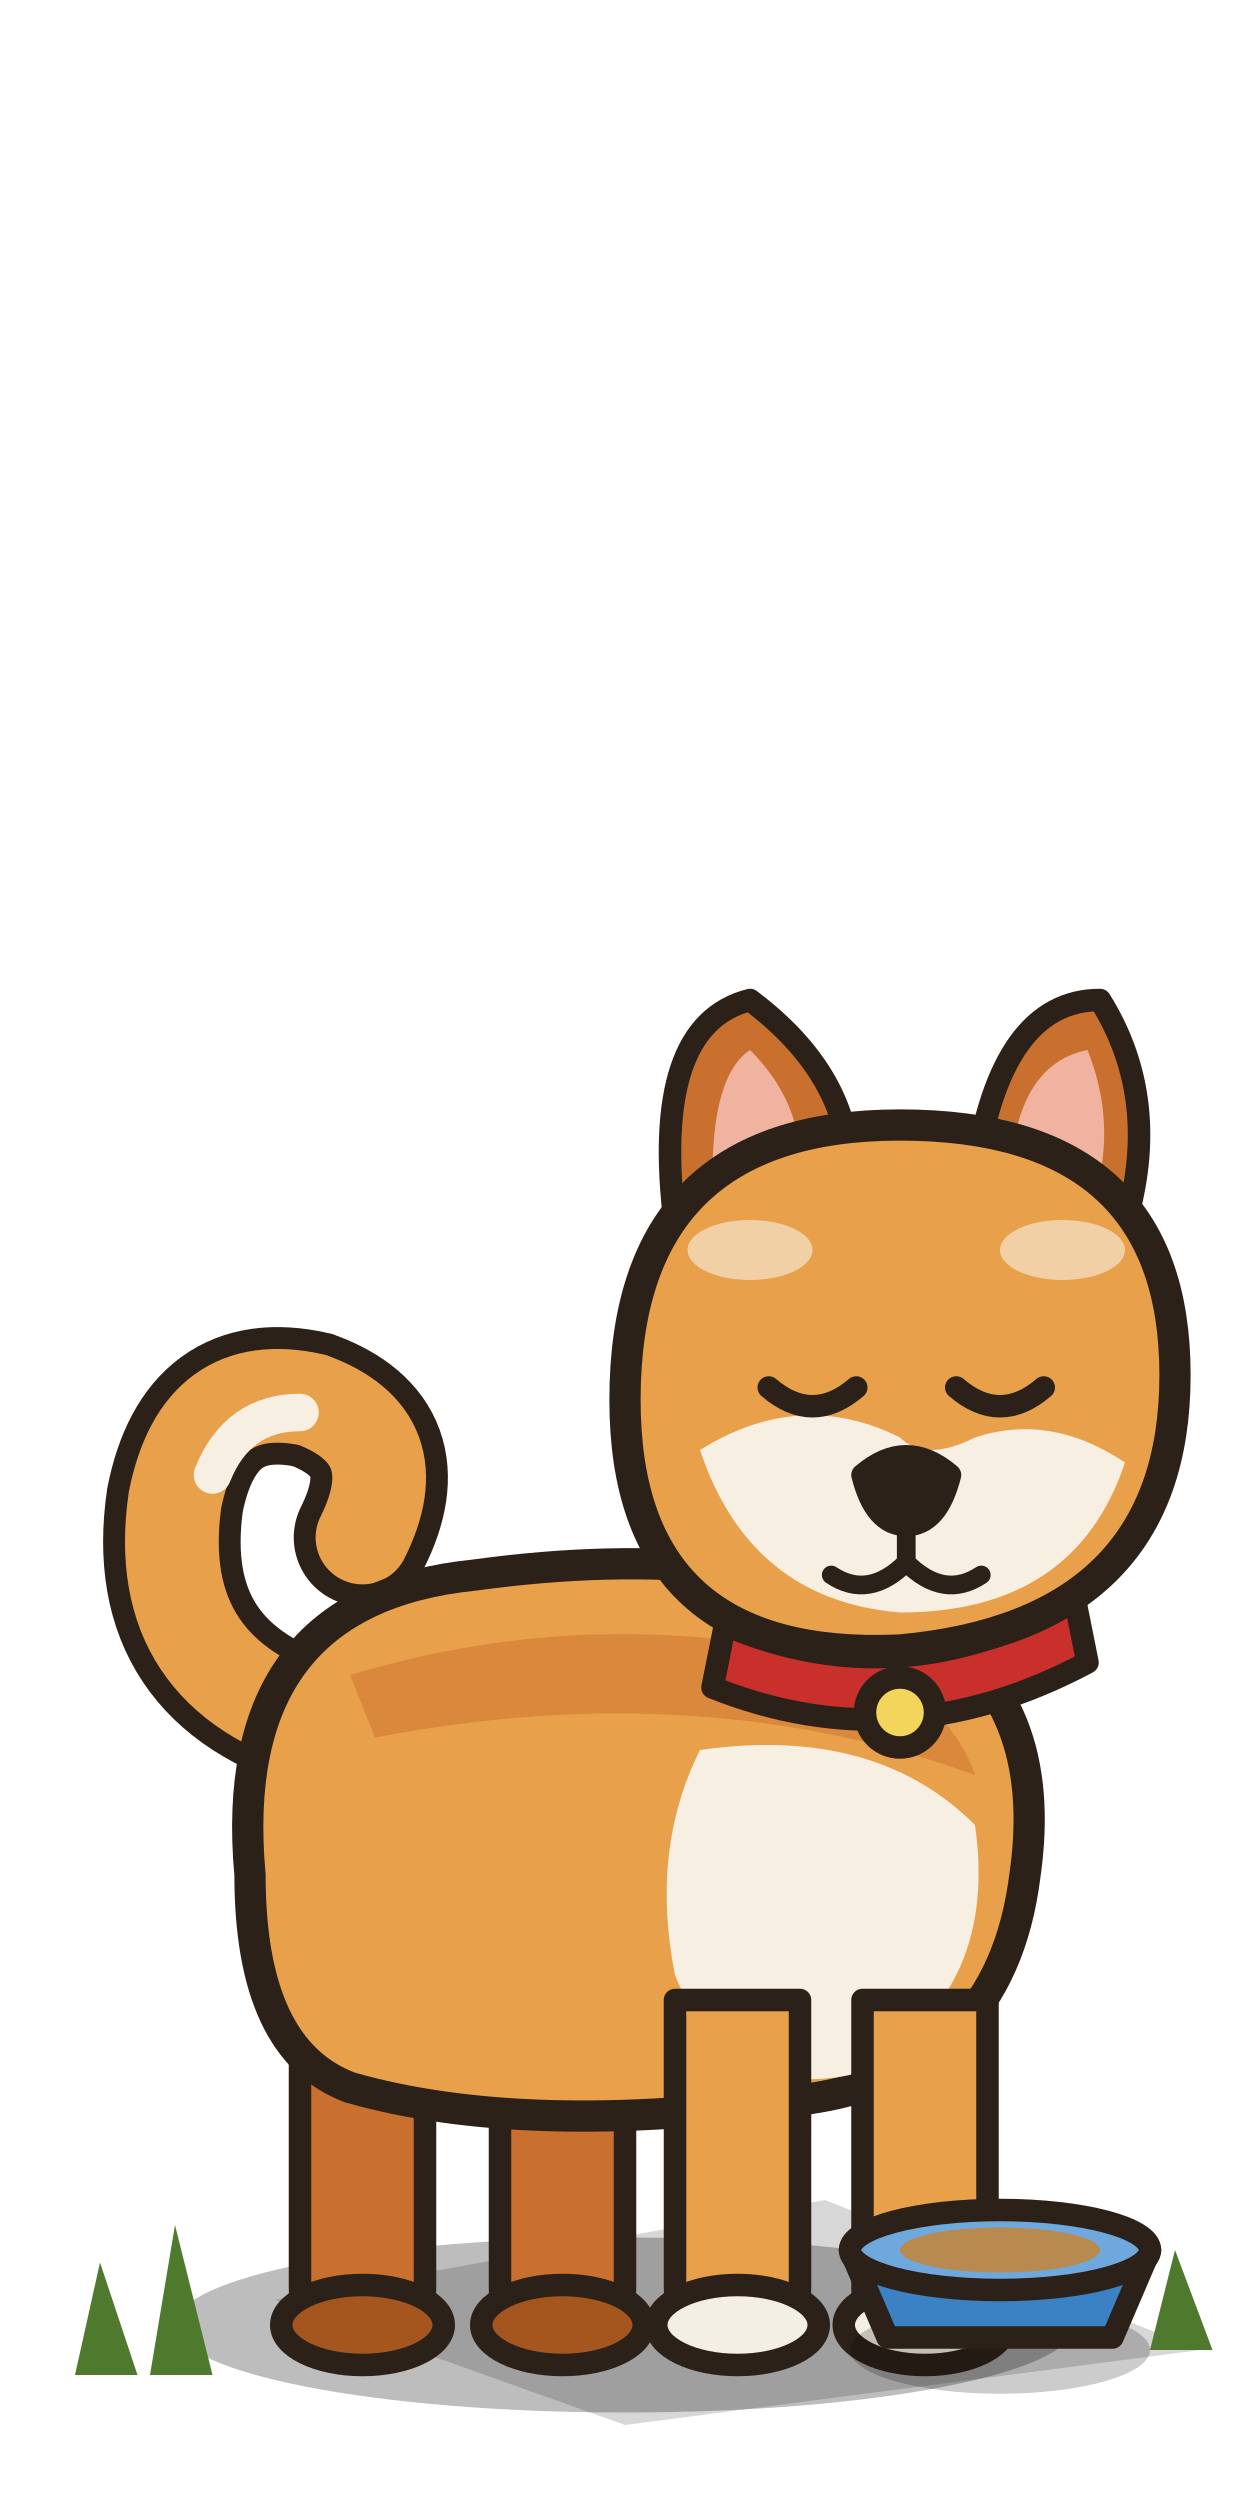
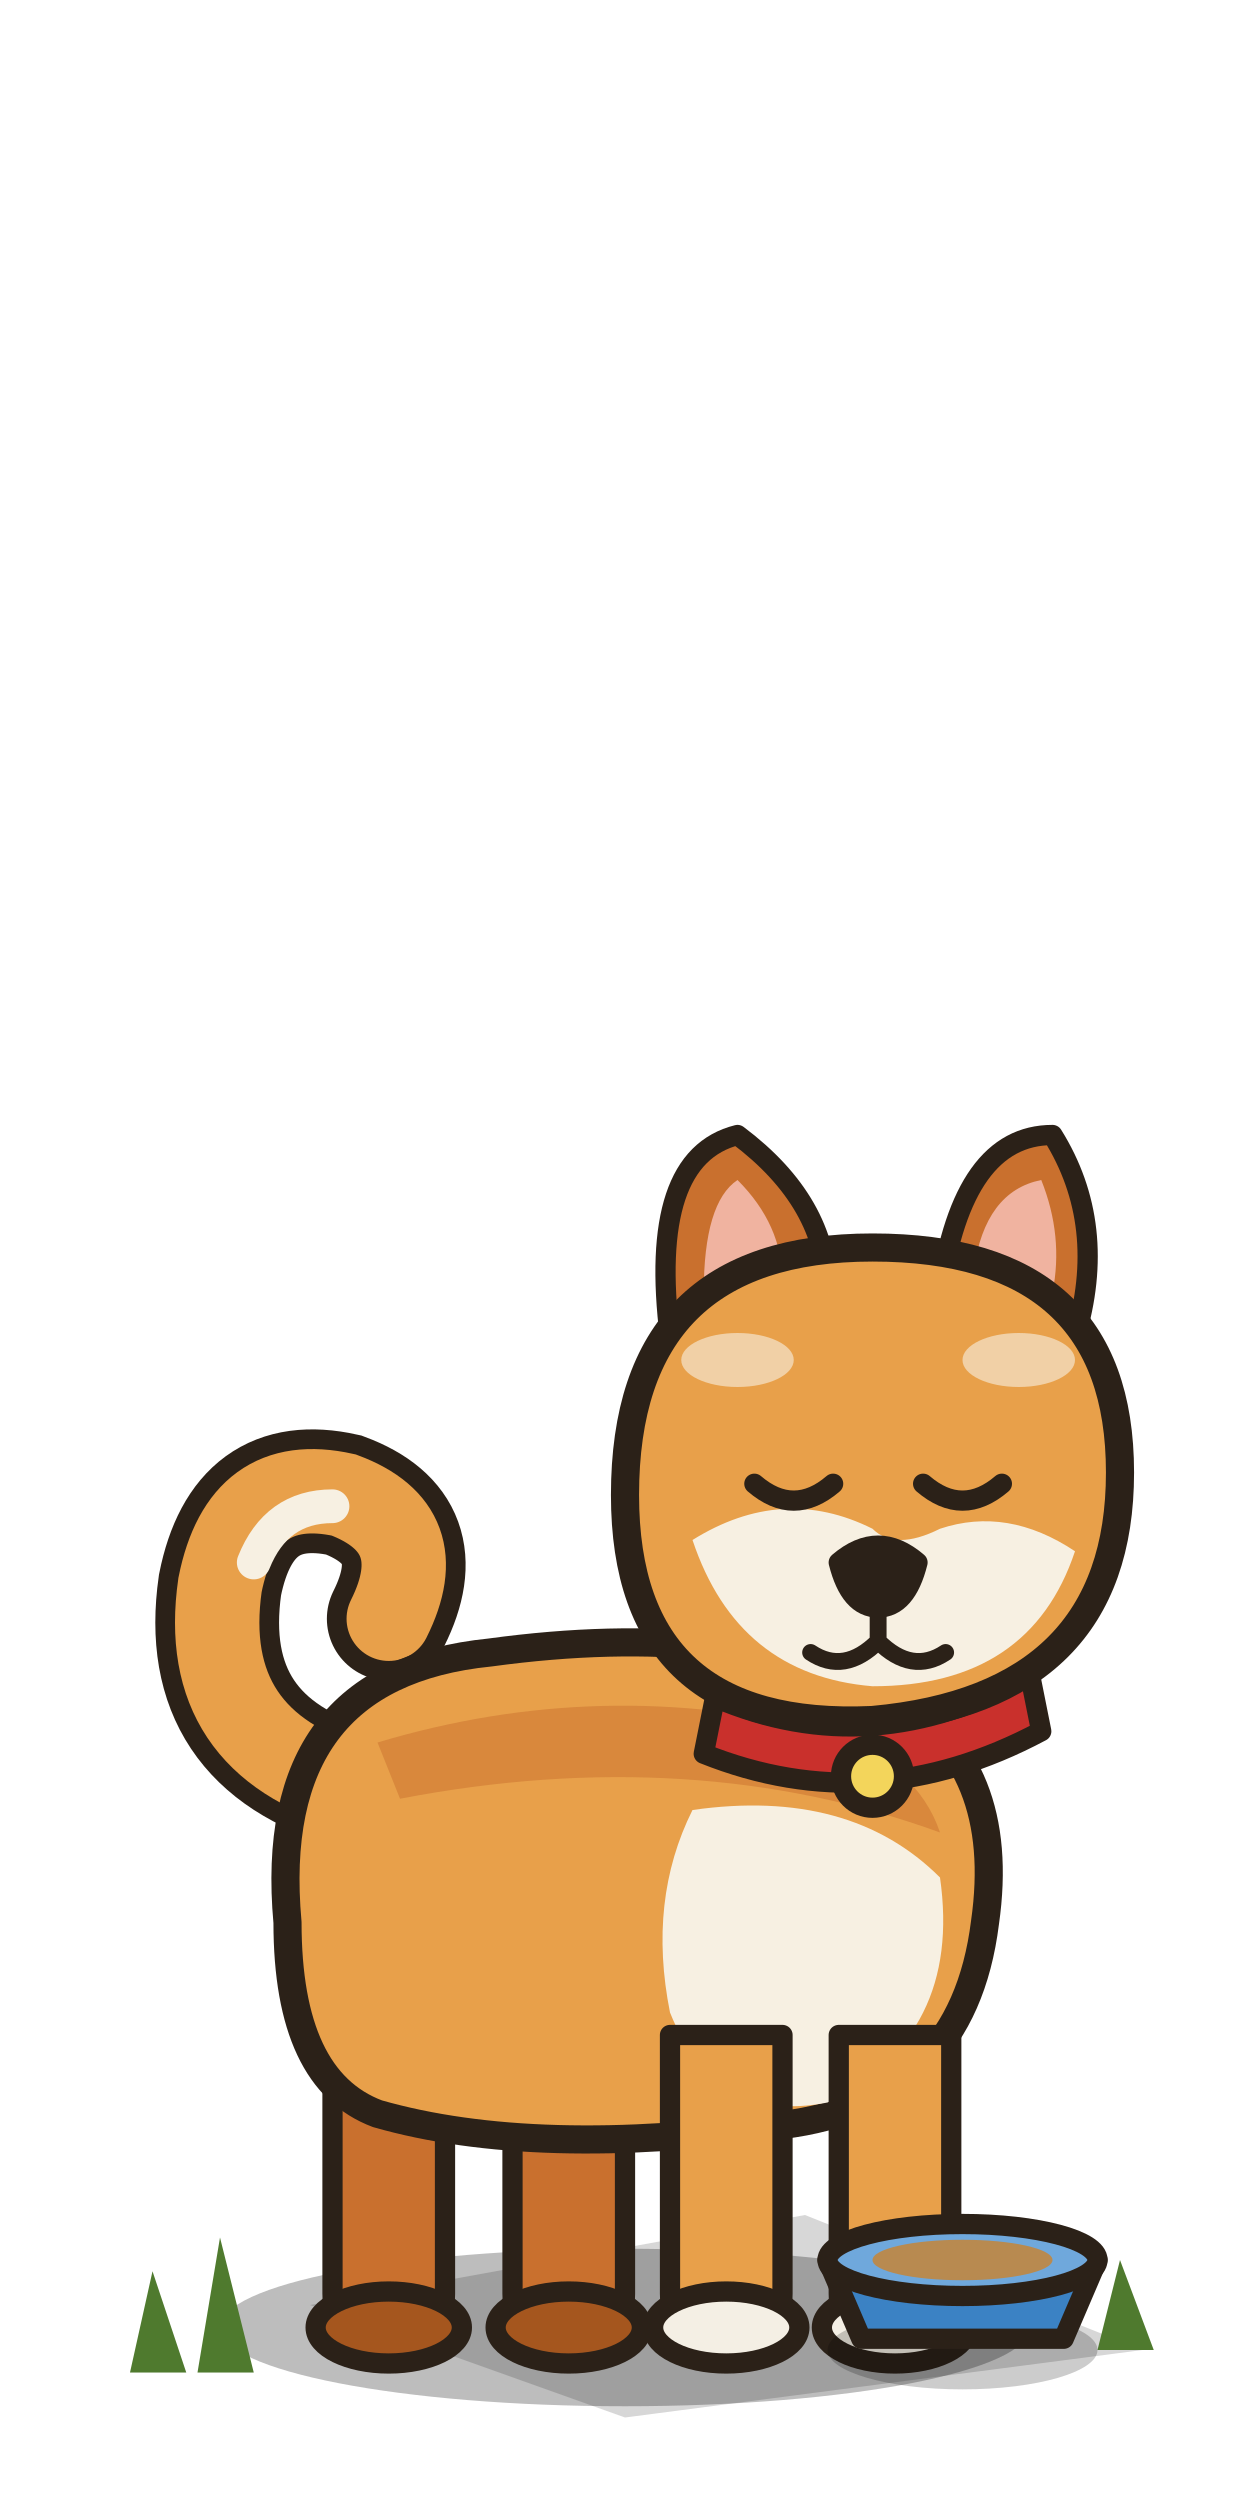
<svg xmlns="http://www.w3.org/2000/svg" width="100" height="200" viewBox="0 0 100 200">
  <defs>
    <style>.o{stroke:#2b2118;stroke-width:2.5;stroke-linejoin:round;stroke-linecap:round}.i{stroke:#2b2118;stroke-width:1.8;stroke-linejoin:round;stroke-linecap:round}.p{transform-box:fill-box}.head{transform-origin:40% 95%;animation:eat 1.1s ease-in-out infinite}@keyframes eat{0%,100%{transform:translate(-6px,30px) rotate(16deg)}50%{transform:translate(-6px,33px) rotate(18deg)}}.tail{transform-origin:90% 90%;animation:wag .5s ease-in-out infinite alternate}@keyframes wag{from{transform:rotate(-10deg)}to{transform:rotate(12deg)}}</style>
  </defs>
-   <path d="M22,184 L66,176 L96,188 L50,194 Z" fill="#000" opacity=".16" />
-   <ellipse cx="50" cy="186" rx="36" ry="7" fill="#000" opacity=".26" />
-   <g class="p hl1">
-     <path class="i" d="M24,156 h10 v27 q0,5 -5,5 q-5,0 -5,-5z" fill="#c9702e" />
-     <ellipse class="i" cx="29" cy="186" rx="6.5" ry="3.2" fill="#a5561e" />
-   </g>
-   <g class="p hl2">
-     <path class="i" d="M40,158 h10 v25 q0,5 -5,5 q-5,0 -5,-5z" fill="#c9702e" />
-     <ellipse class="i" cx="45" cy="186" rx="6.5" ry="3.2" fill="#a5561e" />
-   </g>
-   <g class="p tail">
-     <path d="M26,138 q-14,-4 -12,-18 q2,-10 11,-8 q8,3 4,11" fill="none" stroke="#2b2118" stroke-width="11" stroke-linecap="round" />
-     <path d="M26,138 q-14,-4 -12,-18 q2,-10 11,-8 q8,3 4,11" fill="none" stroke="#e8a04a" stroke-width="7.5" stroke-linecap="round" />
-     <path d="M17,118 q2,-5 7,-5" fill="none" stroke="#f7f0e2" stroke-width="3" stroke-linecap="round" />
-   </g>
-   <g class="up">
-     <path class="o" d="M20,150 q-2,-22 18,-24 q22,-3 36,4 q10,6 8,20 q-2,16 -18,18 q-22,3 -36,-1 q-8,-3 -8,-17z" fill="#e8a04a" />
-     <path d="M28,134 q20,-6 40,-1 q8,3 10,9 q-22,-8 -48,-3z" fill="#c9702e" opacity=".5" />
-     <path d="M56,140 q14,-2 22,6 q2,14 -10,20 q-10,2 -14,-8 q-2,-10 2,-18z" fill="#f7f0e2" />
-     <path class="i" d="M58,130 q14,6 28,-2 l1,5 q-15,8 -30,2z" fill="#c9302c" />
-     <circle class="i" cx="72" cy="137" r="2.8" fill="#f3d55b" />
-   </g>
-   <g class="p fl1">
-     <path class="i" d="M54,160 h10 v23 q0,5 -5,5 q-5,0 -5,-5z" fill="#e8a04a" />
-     <ellipse class="i" cx="59" cy="186" rx="6.5" ry="3.2" fill="#f4efe4" />
-   </g>
-   <g class="p fl2">
-     <path class="i" d="M69,160 h10 v23 q0,5 -5,5 q-5,0 -5,-5z" fill="#e8a04a" />
-     <ellipse class="i" cx="74" cy="186" rx="6.5" ry="3.2" fill="#f4efe4" />
-   </g>
-   <g>
-     <g class="p head">
-       <g class="p earL">
-         <path class="i" d="M54,98 q-2,-16 6,-18 q8,6 8,14z" fill="#c9702e" />
-         <path d="M57,94 q0,-8 3,-10 q4,4 4,9z" fill="#f0b3a0" />
+   <g data-s90="1" transform="translate(50,188) scale(.9) translate(-50,-188)">
+     <path d="M22,184 L66,176 L96,188 L50,194 Z" fill="#000" opacity=".16" />
+     <ellipse cx="50" cy="186" rx="36" ry="7" fill="#000" opacity=".26" />
+     <g class="p hl1">
+       <path class="i" d="M24,156 h10 v27 q0,5 -5,5 q-5,0 -5,-5z" fill="#c9702e" />
+       <ellipse class="i" cx="29" cy="186" rx="6.5" ry="3.2" fill="#a5561e" />
+     </g>
+     <g class="p hl2">
+       <path class="i" d="M40,158 h10 v25 q0,5 -5,5 q-5,0 -5,-5z" fill="#c9702e" />
+       <ellipse class="i" cx="45" cy="186" rx="6.5" ry="3.2" fill="#a5561e" />
+     </g>
+     <g class="p tail">
+       <path d="M26,138 q-14,-4 -12,-18 q2,-10 11,-8 q8,3 4,11" fill="none" stroke="#2b2118" stroke-width="11" stroke-linecap="round" />
+       <path d="M26,138 q-14,-4 -12,-18 q2,-10 11,-8 q8,3 4,11" fill="none" stroke="#e8a04a" stroke-width="7.5" stroke-linecap="round" />
+       <path d="M17,118 q2,-5 7,-5" fill="none" stroke="#f7f0e2" stroke-width="3" stroke-linecap="round" />
+     </g>
+     <g class="up">
+       <path class="o" d="M20,150 q-2,-22 18,-24 q22,-3 36,4 q10,6 8,20 q-2,16 -18,18 q-22,3 -36,-1 q-8,-3 -8,-17z" fill="#e8a04a" />
+       <path d="M28,134 q20,-6 40,-1 q8,3 10,9 q-22,-8 -48,-3z" fill="#c9702e" opacity=".5" />
+       <path d="M56,140 q14,-2 22,6 q2,14 -10,20 q-10,2 -14,-8 q-2,-10 2,-18z" fill="#f7f0e2" />
+       <path class="i" d="M58,130 q14,6 28,-2 l1,5 q-15,8 -30,2z" fill="#c9302c" />
+       <circle class="i" cx="72" cy="137" r="2.8" fill="#f3d55b" />
+     </g>
+     <g class="p fl1">
+       <path class="i" d="M54,160 h10 v23 q0,5 -5,5 q-5,0 -5,-5z" fill="#e8a04a" />
+       <ellipse class="i" cx="59" cy="186" rx="6.5" ry="3.2" fill="#f4efe4" />
+     </g>
+     <g class="p fl2">
+       <path class="i" d="M69,160 h10 v23 q0,5 -5,5 q-5,0 -5,-5z" fill="#e8a04a" />
+       <ellipse class="i" cx="74" cy="186" rx="6.5" ry="3.2" fill="#f4efe4" />
+     </g>
+     <g>
+       <g class="p head">
+         <g class="p earL">
+           <path class="i" d="M54,98 q-2,-16 6,-18 q8,6 8,14z" fill="#c9702e" />
+           <path d="M57,94 q0,-8 3,-10 q4,4 4,9z" fill="#f0b3a0" />
+         </g>
+         <g class="p earR">
+           <path class="i" d="M78,94 q2,-14 10,-14 q5,8 2,18z" fill="#c9702e" />
+           <path d="M81,92 q1,-7 6,-8 q2,5 1,10z" fill="#f0b3a0" />
+         </g>
+         <path class="o" d="M50,112 q0,-22 22,-22 q22,0 22,20 q0,20 -22,22 q-22,1 -22,-20z" fill="#e8a04a" />
+         <path d="M56,116 q4,12 16,13 q14,0 18,-12 q-6,-4 -12,-2 q-4,2 -6,0 q-8,-4 -16,1z" fill="#f7f0e2" />
+         <ellipse cx="60" cy="100" rx="5" ry="2.4" fill="#f7f0e2" opacity=".6" />
+         <ellipse cx="85" cy="100" rx="5" ry="2.4" fill="#f7f0e2" opacity=".6" />
+         <path d="M61.5,111 q3.5,3 7,0 M76.5,111 q3.5,3 7,0" fill="none" stroke="#2b2118" stroke-width="1.8" stroke-linecap="round" />
+         <path class="i" d="M69,118 q3.5,-3 7,0 q-1,4 -3.5,4 q-2.5,0 -3.5,-4z" fill="#2b2118" />
+         <path d="M72.5,122 v3 M72.5,125 q-3,3 -6,1 M72.5,125 q3,3 6,1" fill="none" stroke="#2b2118" stroke-width="1.5" stroke-linecap="round" />
      </g>
-       <g class="p earR">
-         <path class="i" d="M78,94 q2,-14 10,-14 q5,8 2,18z" fill="#c9702e" />
-         <path d="M81,92 q1,-7 6,-8 q2,5 1,10z" fill="#f0b3a0" />
-       </g>
-       <path class="o" d="M50,112 q0,-22 22,-22 q22,0 22,20 q0,20 -22,22 q-22,1 -22,-20z" fill="#e8a04a" />
-       <path d="M56,116 q4,12 16,13 q14,0 18,-12 q-6,-4 -12,-2 q-4,2 -6,0 q-8,-4 -16,1z" fill="#f7f0e2" />
-       <ellipse cx="60" cy="100" rx="5" ry="2.4" fill="#f7f0e2" opacity=".6" />
-       <ellipse cx="85" cy="100" rx="5" ry="2.4" fill="#f7f0e2" opacity=".6" />
-       <path d="M61.5,111 q3.5,3 7,0 M76.5,111 q3.5,3 7,0" fill="none" stroke="#2b2118" stroke-width="1.8" stroke-linecap="round" />
-       <path class="i" d="M69,118 q3.5,-3 7,0 q-1,4 -3.5,4 q-2.5,0 -3.5,-4z" fill="#2b2118" />
-       <path d="M72.5,122 v3 M72.5,125 q-3,3 -6,1 M72.5,125 q3,3 6,1" fill="none" stroke="#2b2118" stroke-width="1.5" stroke-linecap="round" />
+     </g>
+     <g fill="#4f7a2e">
+       <path d="M6,190 l2,-9 l3,9z M12,190 l2,-12 l3,12z M92,188 l2,-8 l3,8z" />
+     </g>
+     <g>
+       <ellipse cx="80" cy="188" rx="12" ry="3.5" fill="#000" opacity=".2" />
+       <path class="i" d="M68,180 h24 l-3,7 h-18z" fill="#3b82c4" />
+       <ellipse class="i" cx="80" cy="180" rx="12" ry="3.2" fill="#6fa8dc" />
+       <ellipse cx="80" cy="180" rx="8" ry="1.8" fill="#b88a50" />
    </g>
  </g>
-   <g fill="#4f7a2e">
-     <path d="M6,190 l2,-9 l3,9z M12,190 l2,-12 l3,12z M92,188 l2,-8 l3,8z" />
-   </g>
-   <g>
-     <ellipse cx="80" cy="188" rx="12" ry="3.5" fill="#000" opacity=".2" />
-     <path class="i" d="M68,180 h24 l-3,7 h-18z" fill="#3b82c4" />
-     <ellipse class="i" cx="80" cy="180" rx="12" ry="3.2" fill="#6fa8dc" />
-     <ellipse cx="80" cy="180" rx="8" ry="1.8" fill="#b88a50" />
-   </g>
</svg>
